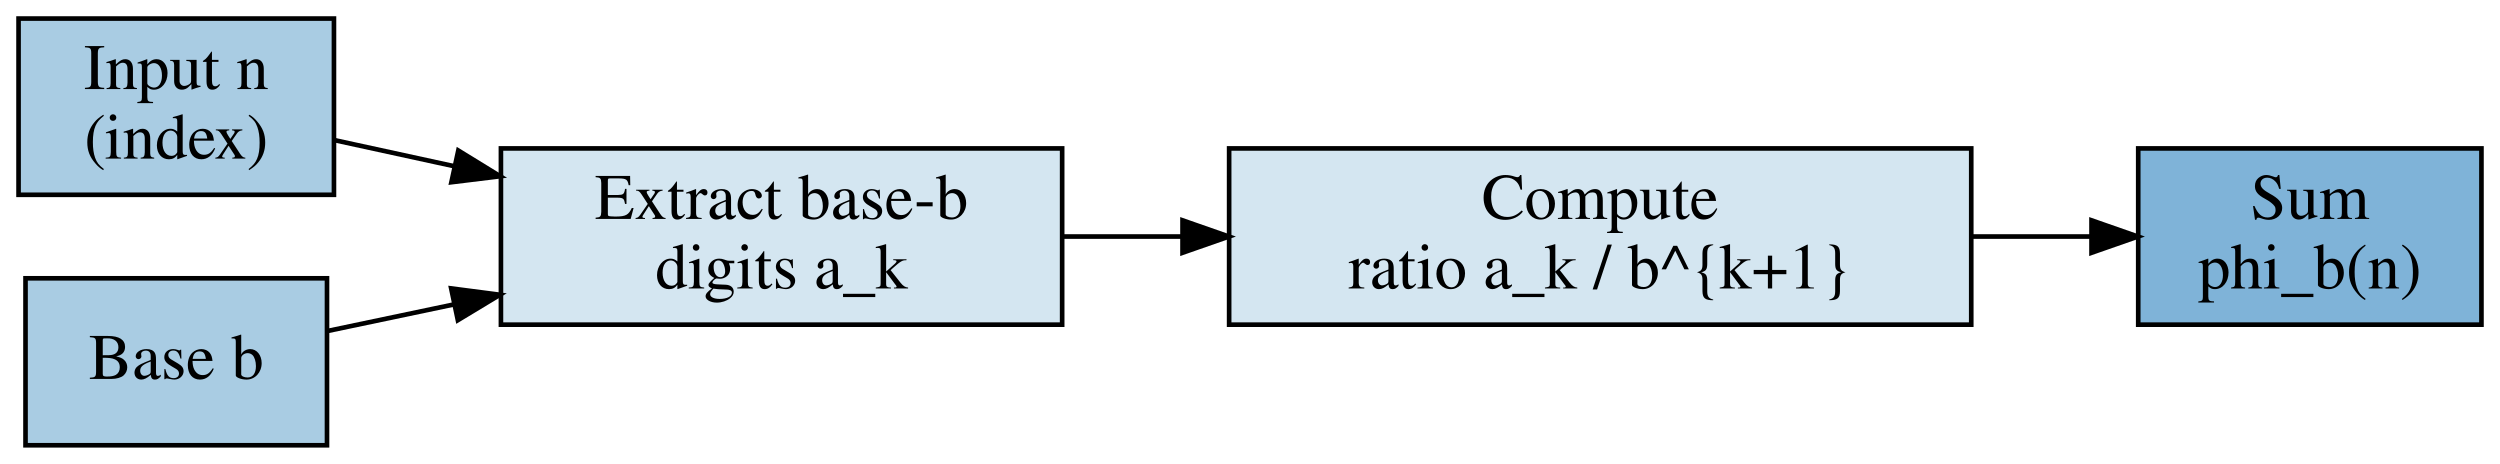
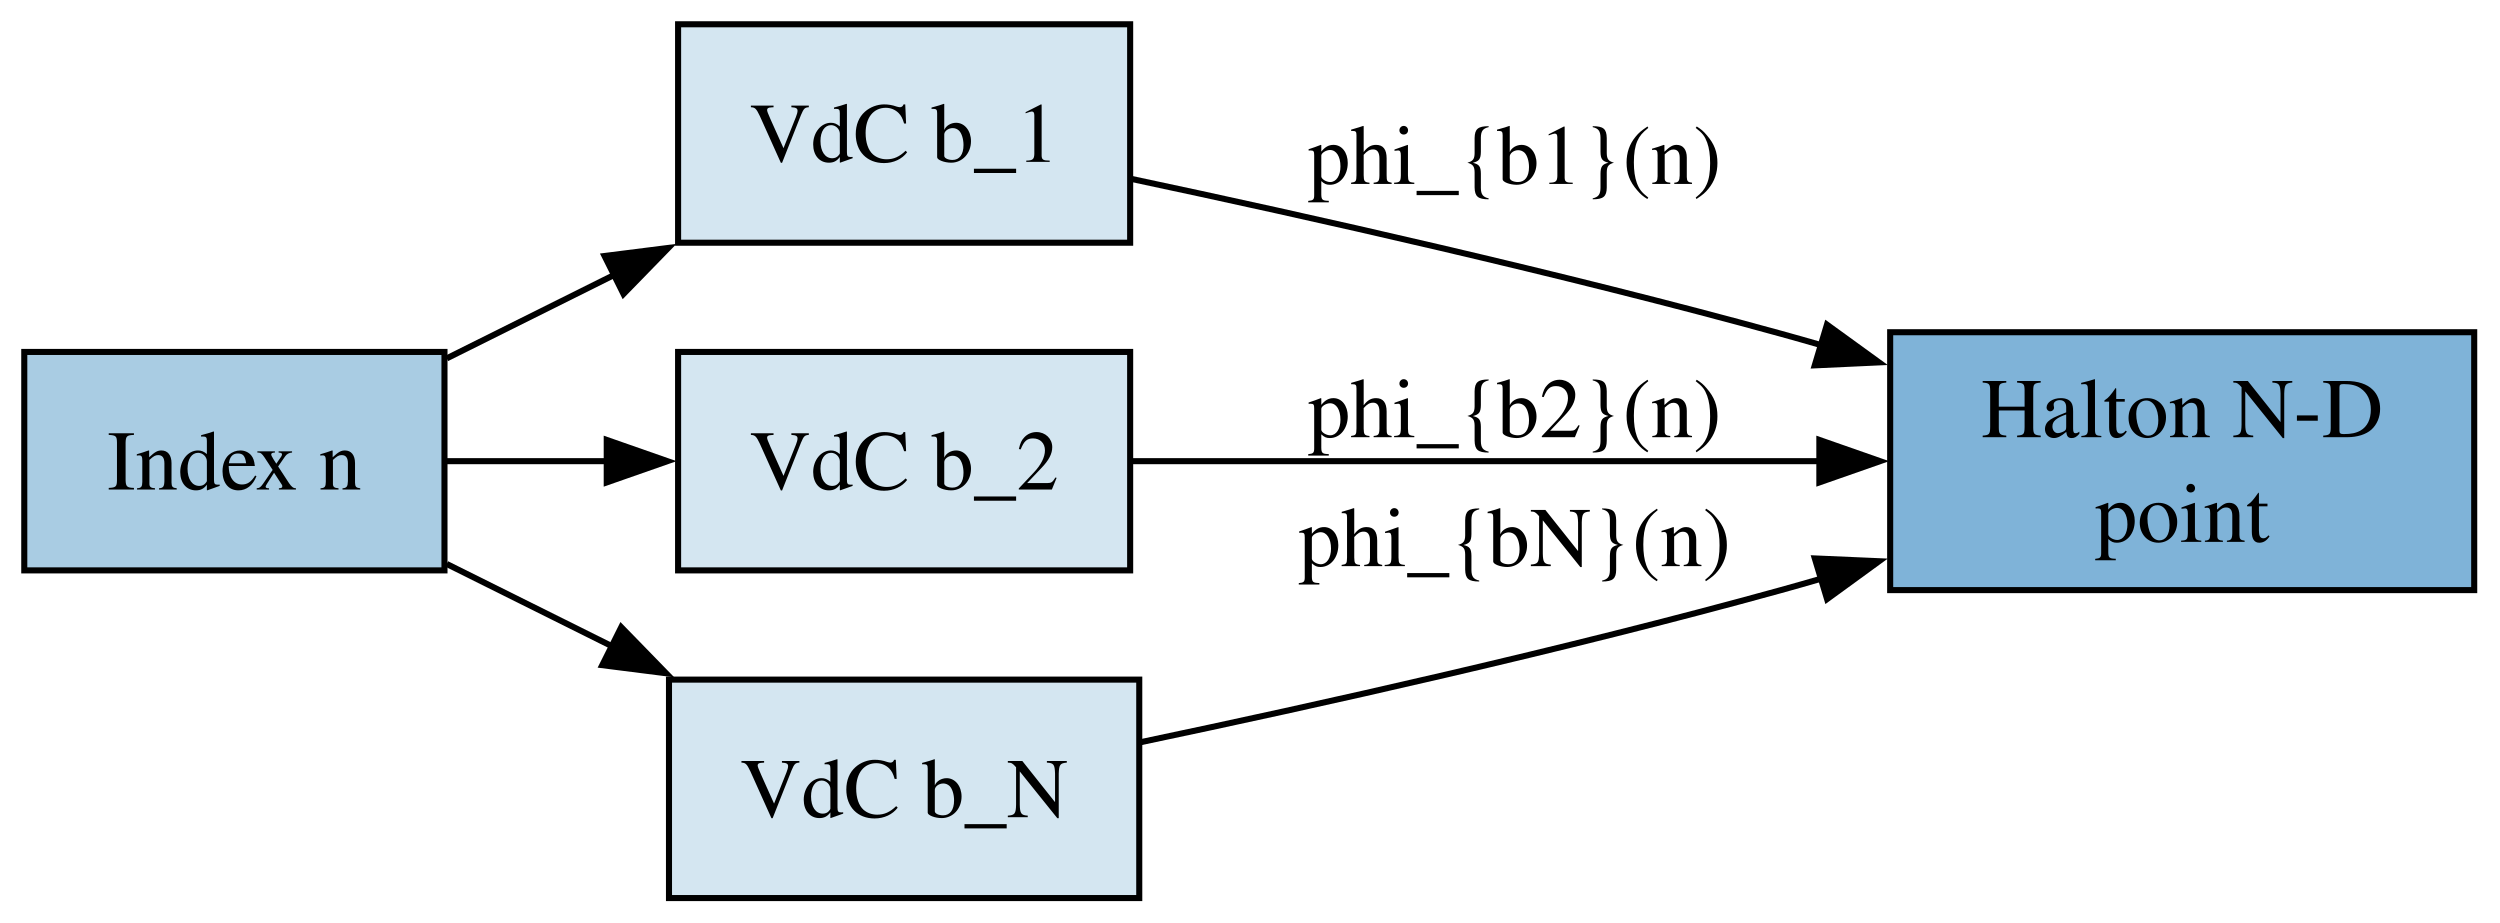
- <svg xmlns="http://www.w3.org/2000/svg" width="539pt" height="100pt" viewBox="0.00 0.00 539.00 100.00">
-   <g id="graph0" class="graph" transform="scale(1 1) rotate(0) translate(4 96)">
+ <svg xmlns="http://www.w3.org/2000/svg" width="412pt" height="152pt" viewBox="0.00 0.00 412.00 152.00">
+   <g id="graph0" class="graph" transform="scale(1 1) rotate(0) translate(4 148)">
    <g id="node1" class="node">
-       <polygon fill="#a9cce3" stroke="black" points="68,-92 0,-92 0,-54 68,-54 68,-92" />
-       <text text-anchor="middle" x="34" y="-76.8" font-family="Times,serif" font-size="14.00">Input n</text>
-       <text text-anchor="middle" x="34" y="-61.8" font-family="Times,serif" font-size="14.00">(index)</text>
+       <polygon fill="#a9cce3" stroke="black" points="69.25,-90 0,-90 0,-54 69.25,-54 69.25,-90" />
+       <text xml:space="preserve" text-anchor="middle" x="34.62" y="-67.33" font-family="Times,serif" font-size="14.00">Index n</text>
+     </g>
+     <g id="node2" class="node">
+       <polygon fill="#d4e6f1" stroke="black" points="182.25,-144 107.75,-144 107.75,-108 182.25,-108 182.25,-144" />
+       <text xml:space="preserve" text-anchor="middle" x="145" y="-121.33" font-family="Times,serif" font-size="14.00">VdC b_1</text>
+     </g>
+     <g id="edge1" class="edge">
+       <path fill="none" stroke="black" d="M69.62,-88.94C78.37,-93.3 87.94,-98.07 97.21,-102.69" />
+       <polygon fill="black" stroke="black" points="95.63,-105.81 106.14,-107.14 98.75,-99.55 95.63,-105.81" />
    </g>
    <g id="node3" class="node">
-       <polygon fill="#d4e6f1" stroke="black" points="225,-64 104,-64 104,-26 225,-26 225,-64" />
-       <text text-anchor="middle" x="164.5" y="-48.8" font-family="Times,serif" font-size="14.00">Extract base-b</text>
-       <text text-anchor="middle" x="164.5" y="-33.8" font-family="Times,serif" font-size="14.00">digits a_k</text>
-     </g>
-     <g id="edge1" class="edge">
-       <path fill="none" stroke="black" d="M68.09,-65.79C76.12,-64.04 85,-62.1 94.03,-60.14" />
-       <polygon fill="black" stroke="black" points="94.81,-63.55 103.84,-58 93.32,-56.71 94.81,-63.55" />
-     </g>
-     <g id="node2" class="node">
-       <polygon fill="#a9cce3" stroke="black" points="66.5,-36 1.5,-36 1.5,0 66.5,0 66.5,-36" />
-       <text text-anchor="middle" x="34" y="-14.3" font-family="Times,serif" font-size="14.00">Base b</text>
+       <polygon fill="#d4e6f1" stroke="black" points="182.25,-90 107.75,-90 107.75,-54 182.25,-54 182.25,-90" />
+       <text xml:space="preserve" text-anchor="middle" x="145" y="-67.33" font-family="Times,serif" font-size="14.00">VdC b_2</text>
    </g>
    <g id="edge2" class="edge">
-       <path fill="none" stroke="black" d="M66.76,-24.67C75.09,-26.42 84.41,-28.38 93.89,-30.37" />
-       <polygon fill="black" stroke="black" points="93.27,-33.82 103.78,-32.45 94.71,-26.97 93.27,-33.82" />
+       <path fill="none" stroke="black" d="M69.62,-72C77.99,-72 87.12,-72 96.01,-72" />
+       <polygon fill="black" stroke="black" points="95.99,-75.5 105.99,-72 95.99,-68.5 95.99,-75.5" />
    </g>
    <g id="node4" class="node">
-       <polygon fill="#d4e6f1" stroke="black" points="421,-64 261,-64 261,-26 421,-26 421,-64" />
-       <text text-anchor="middle" x="341" y="-48.8" font-family="Times,serif" font-size="14.00">Compute</text>
-       <text text-anchor="middle" x="341" y="-33.8" font-family="Times,serif" font-size="14.00">ratio a_k / b^{k+1}</text>
+       <polygon fill="#d4e6f1" stroke="black" points="183.75,-36 106.25,-36 106.25,0 183.75,0 183.75,-36" />
+       <text xml:space="preserve" text-anchor="middle" x="145" y="-13.32" font-family="Times,serif" font-size="14.00">VdC b_N</text>
    </g>
    <g id="edge3" class="edge">
-       <path fill="none" stroke="black" d="M225.06,-45C233.37,-45 242.04,-45 250.75,-45" />
-       <polygon fill="black" stroke="black" points="250.95,-48.5 260.95,-45 250.95,-41.5 250.95,-48.5" />
+       <path fill="none" stroke="black" d="M69.62,-55.06C78.28,-50.75 87.74,-46.03 96.93,-41.46" />
+       <polygon fill="black" stroke="black" points="98.38,-44.64 105.77,-37.05 95.25,-38.38 98.38,-44.64" />
    </g>
    <g id="node5" class="node">
-       <polygon fill="#7fb3d8" stroke="black" points="531,-64 457,-64 457,-26 531,-26 531,-64" />
-       <text text-anchor="middle" x="494" y="-48.8" font-family="Times,serif" font-size="14.00">Sum</text>
-       <text text-anchor="middle" x="494" y="-33.8" font-family="Times,serif" font-size="14.00">phi_b(n)</text>
+       <polygon fill="#7fb3d8" stroke="black" points="403.75,-93.25 307.5,-93.25 307.5,-50.75 403.75,-50.75 403.75,-93.25" />
+       <text xml:space="preserve" text-anchor="middle" x="355.62" y="-75.95" font-family="Times,serif" font-size="14.00">Halton N-D</text>
+       <text xml:space="preserve" text-anchor="middle" x="355.62" y="-58.7" font-family="Times,serif" font-size="14.00">point</text>
    </g>
    <g id="edge4" class="edge">
-       <path fill="none" stroke="black" d="M421.04,-45C429.87,-45 438.63,-45 446.85,-45" />
-       <polygon fill="black" stroke="black" points="446.93,-48.5 456.93,-45 446.93,-41.5 446.93,-48.5" />
+       <path fill="none" stroke="black" d="M182.49,-118.51C211.62,-112.32 253.4,-102.95 289.5,-93 291.74,-92.38 294.01,-91.74 296.3,-91.07" />
+       <polygon fill="black" stroke="black" points="297.08,-94.5 305.66,-88.28 295.07,-87.79 297.08,-94.5" />
+       <text xml:space="preserve" text-anchor="middle" x="245.62" y="-117.69" font-family="Times,serif" font-size="14.00">phi_{b1}(n)</text>
+     </g>
+     <g id="edge5" class="edge">
+       <path fill="none" stroke="black" d="M182.34,-72C213.63,-72 259.36,-72 295.85,-72" />
+       <polygon fill="black" stroke="black" points="295.83,-75.5 305.83,-72 295.83,-68.5 295.83,-75.5" />
+       <text xml:space="preserve" text-anchor="middle" x="245.62" y="-75.95" font-family="Times,serif" font-size="14.00">phi_{b2}(n)</text>
+     </g>
+     <g id="edge6" class="edge">
+       <path fill="none" stroke="black" d="M184,-25.69C213.06,-31.8 254.03,-40.94 289.5,-50.75 291.74,-51.37 294.02,-52.02 296.31,-52.69" />
+       <polygon fill="black" stroke="black" points="295.08,-55.97 305.67,-55.51 297.1,-49.27 295.08,-55.97" />
+       <text xml:space="preserve" text-anchor="middle" x="245.62" y="-54.7" font-family="Times,serif" font-size="14.00">phi_{bN}(n)</text>
    </g>
  </g>
</svg>
